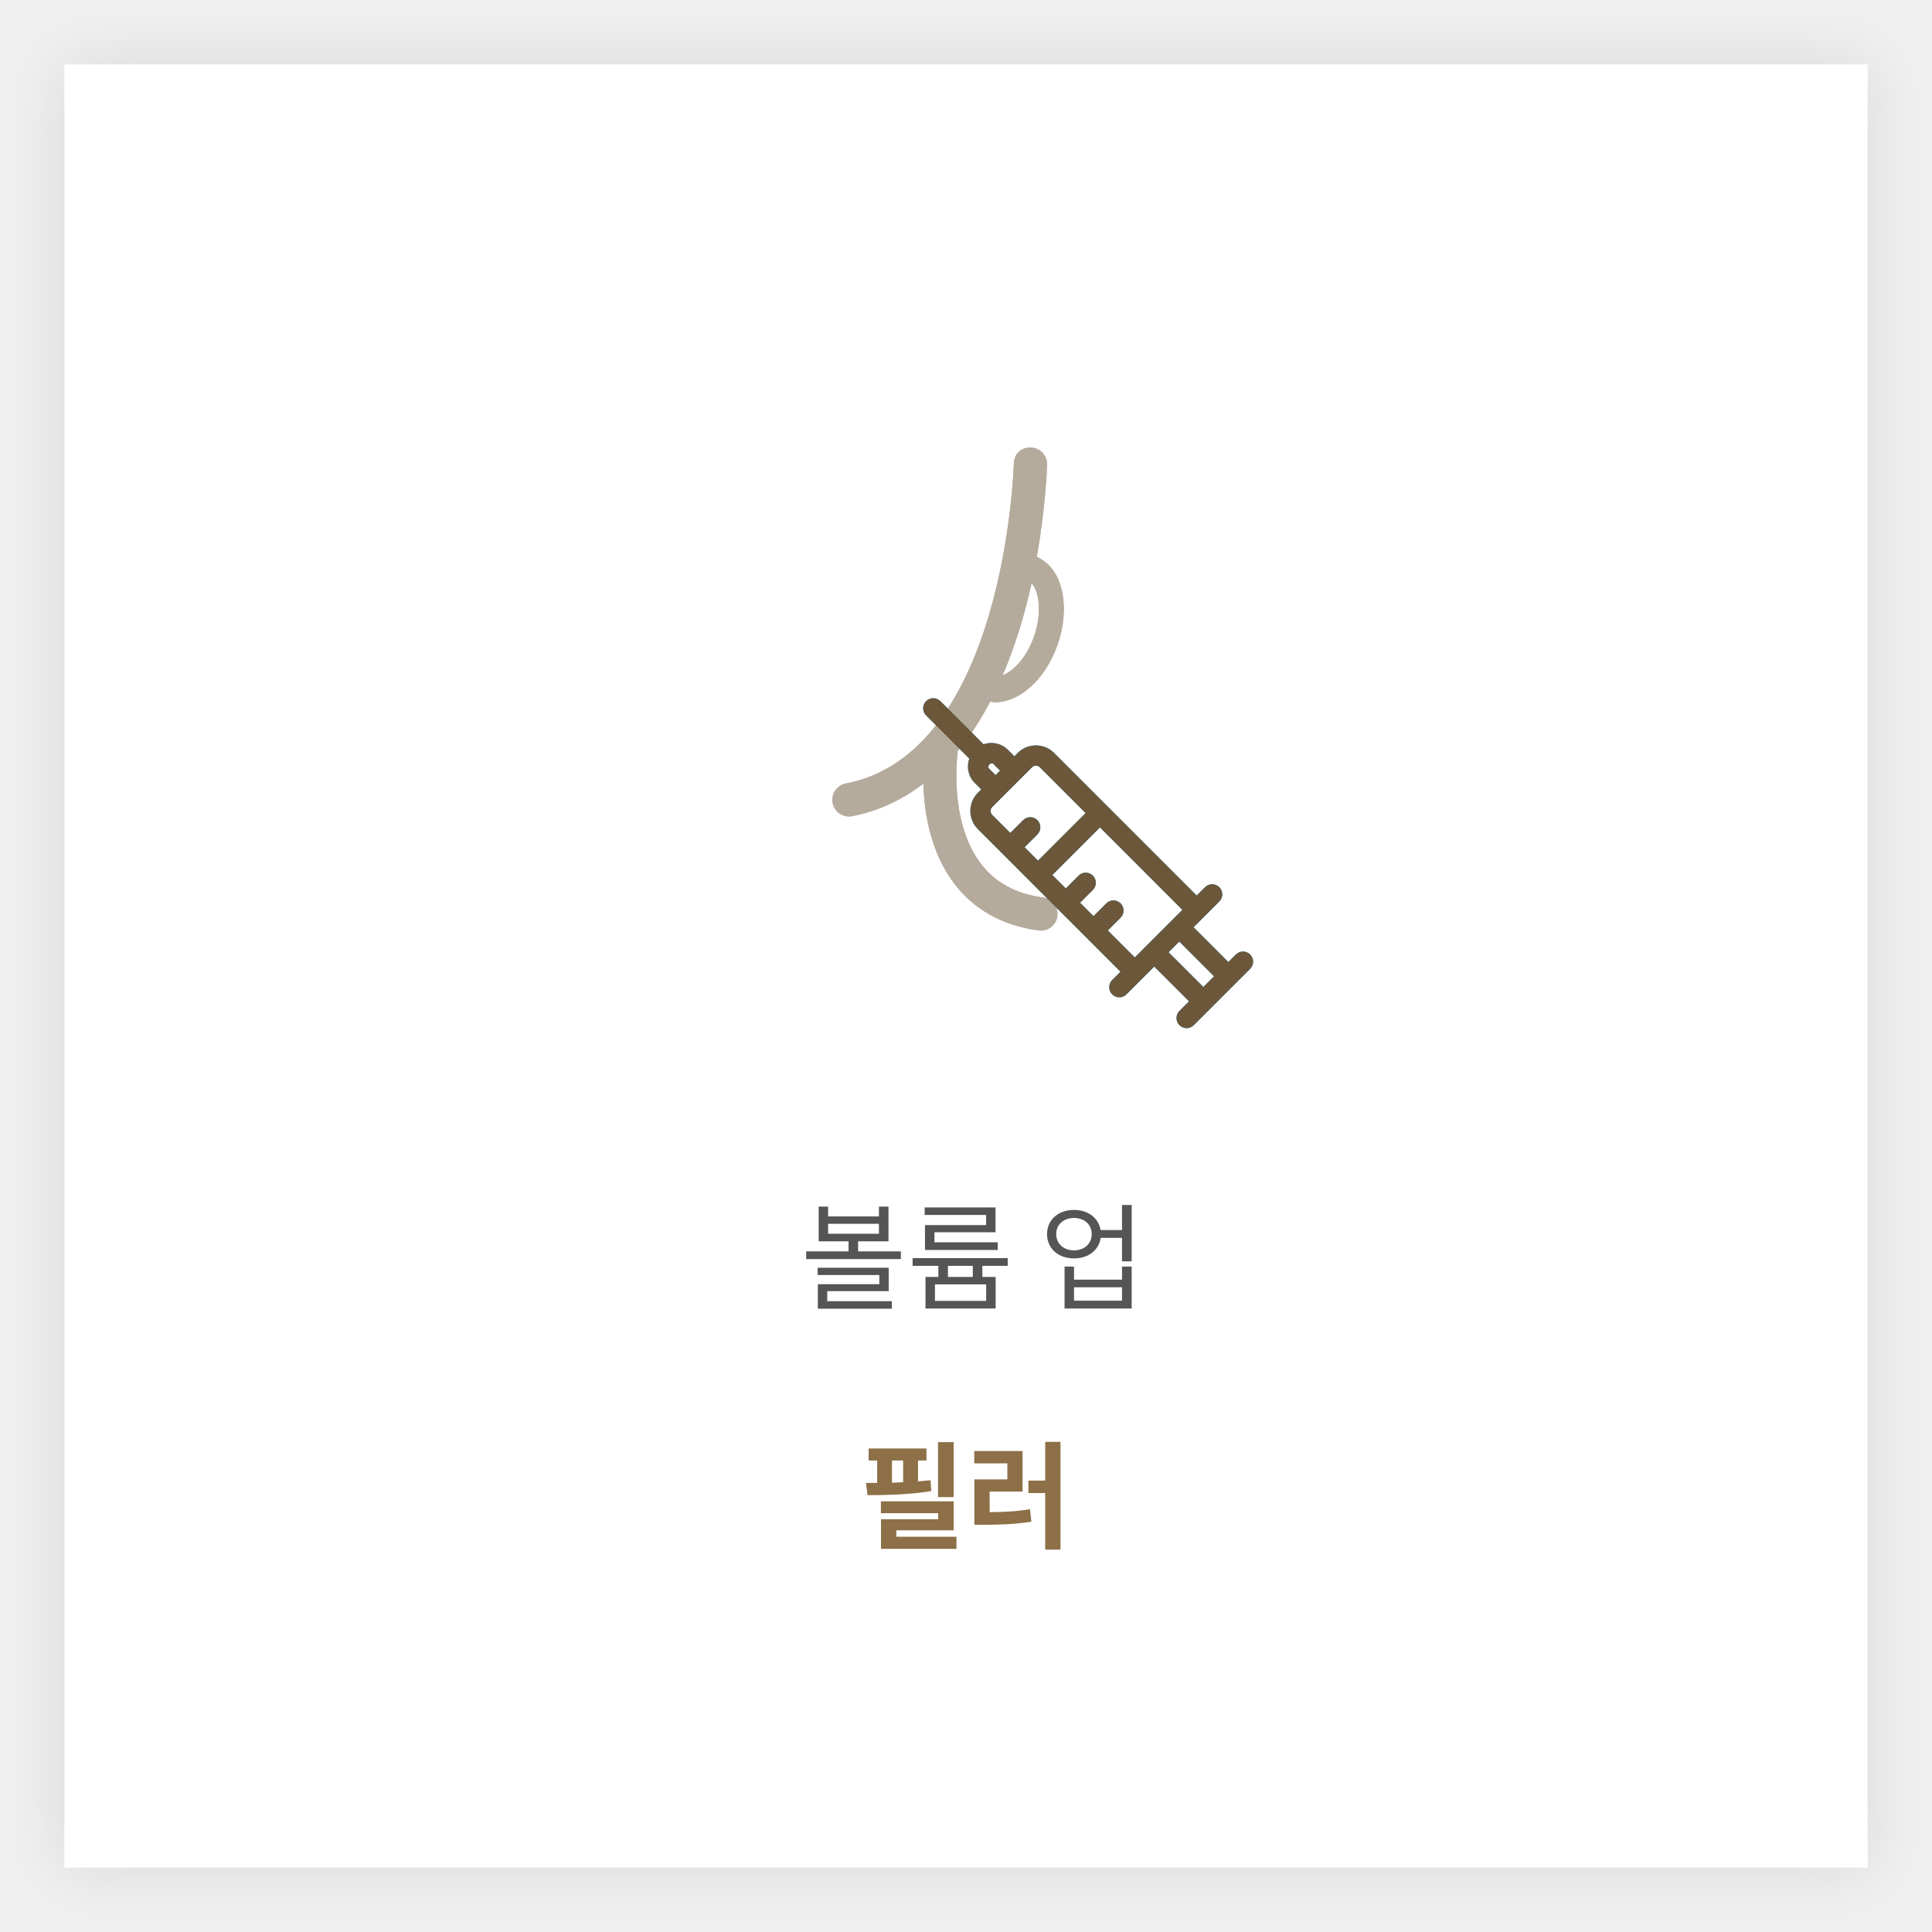
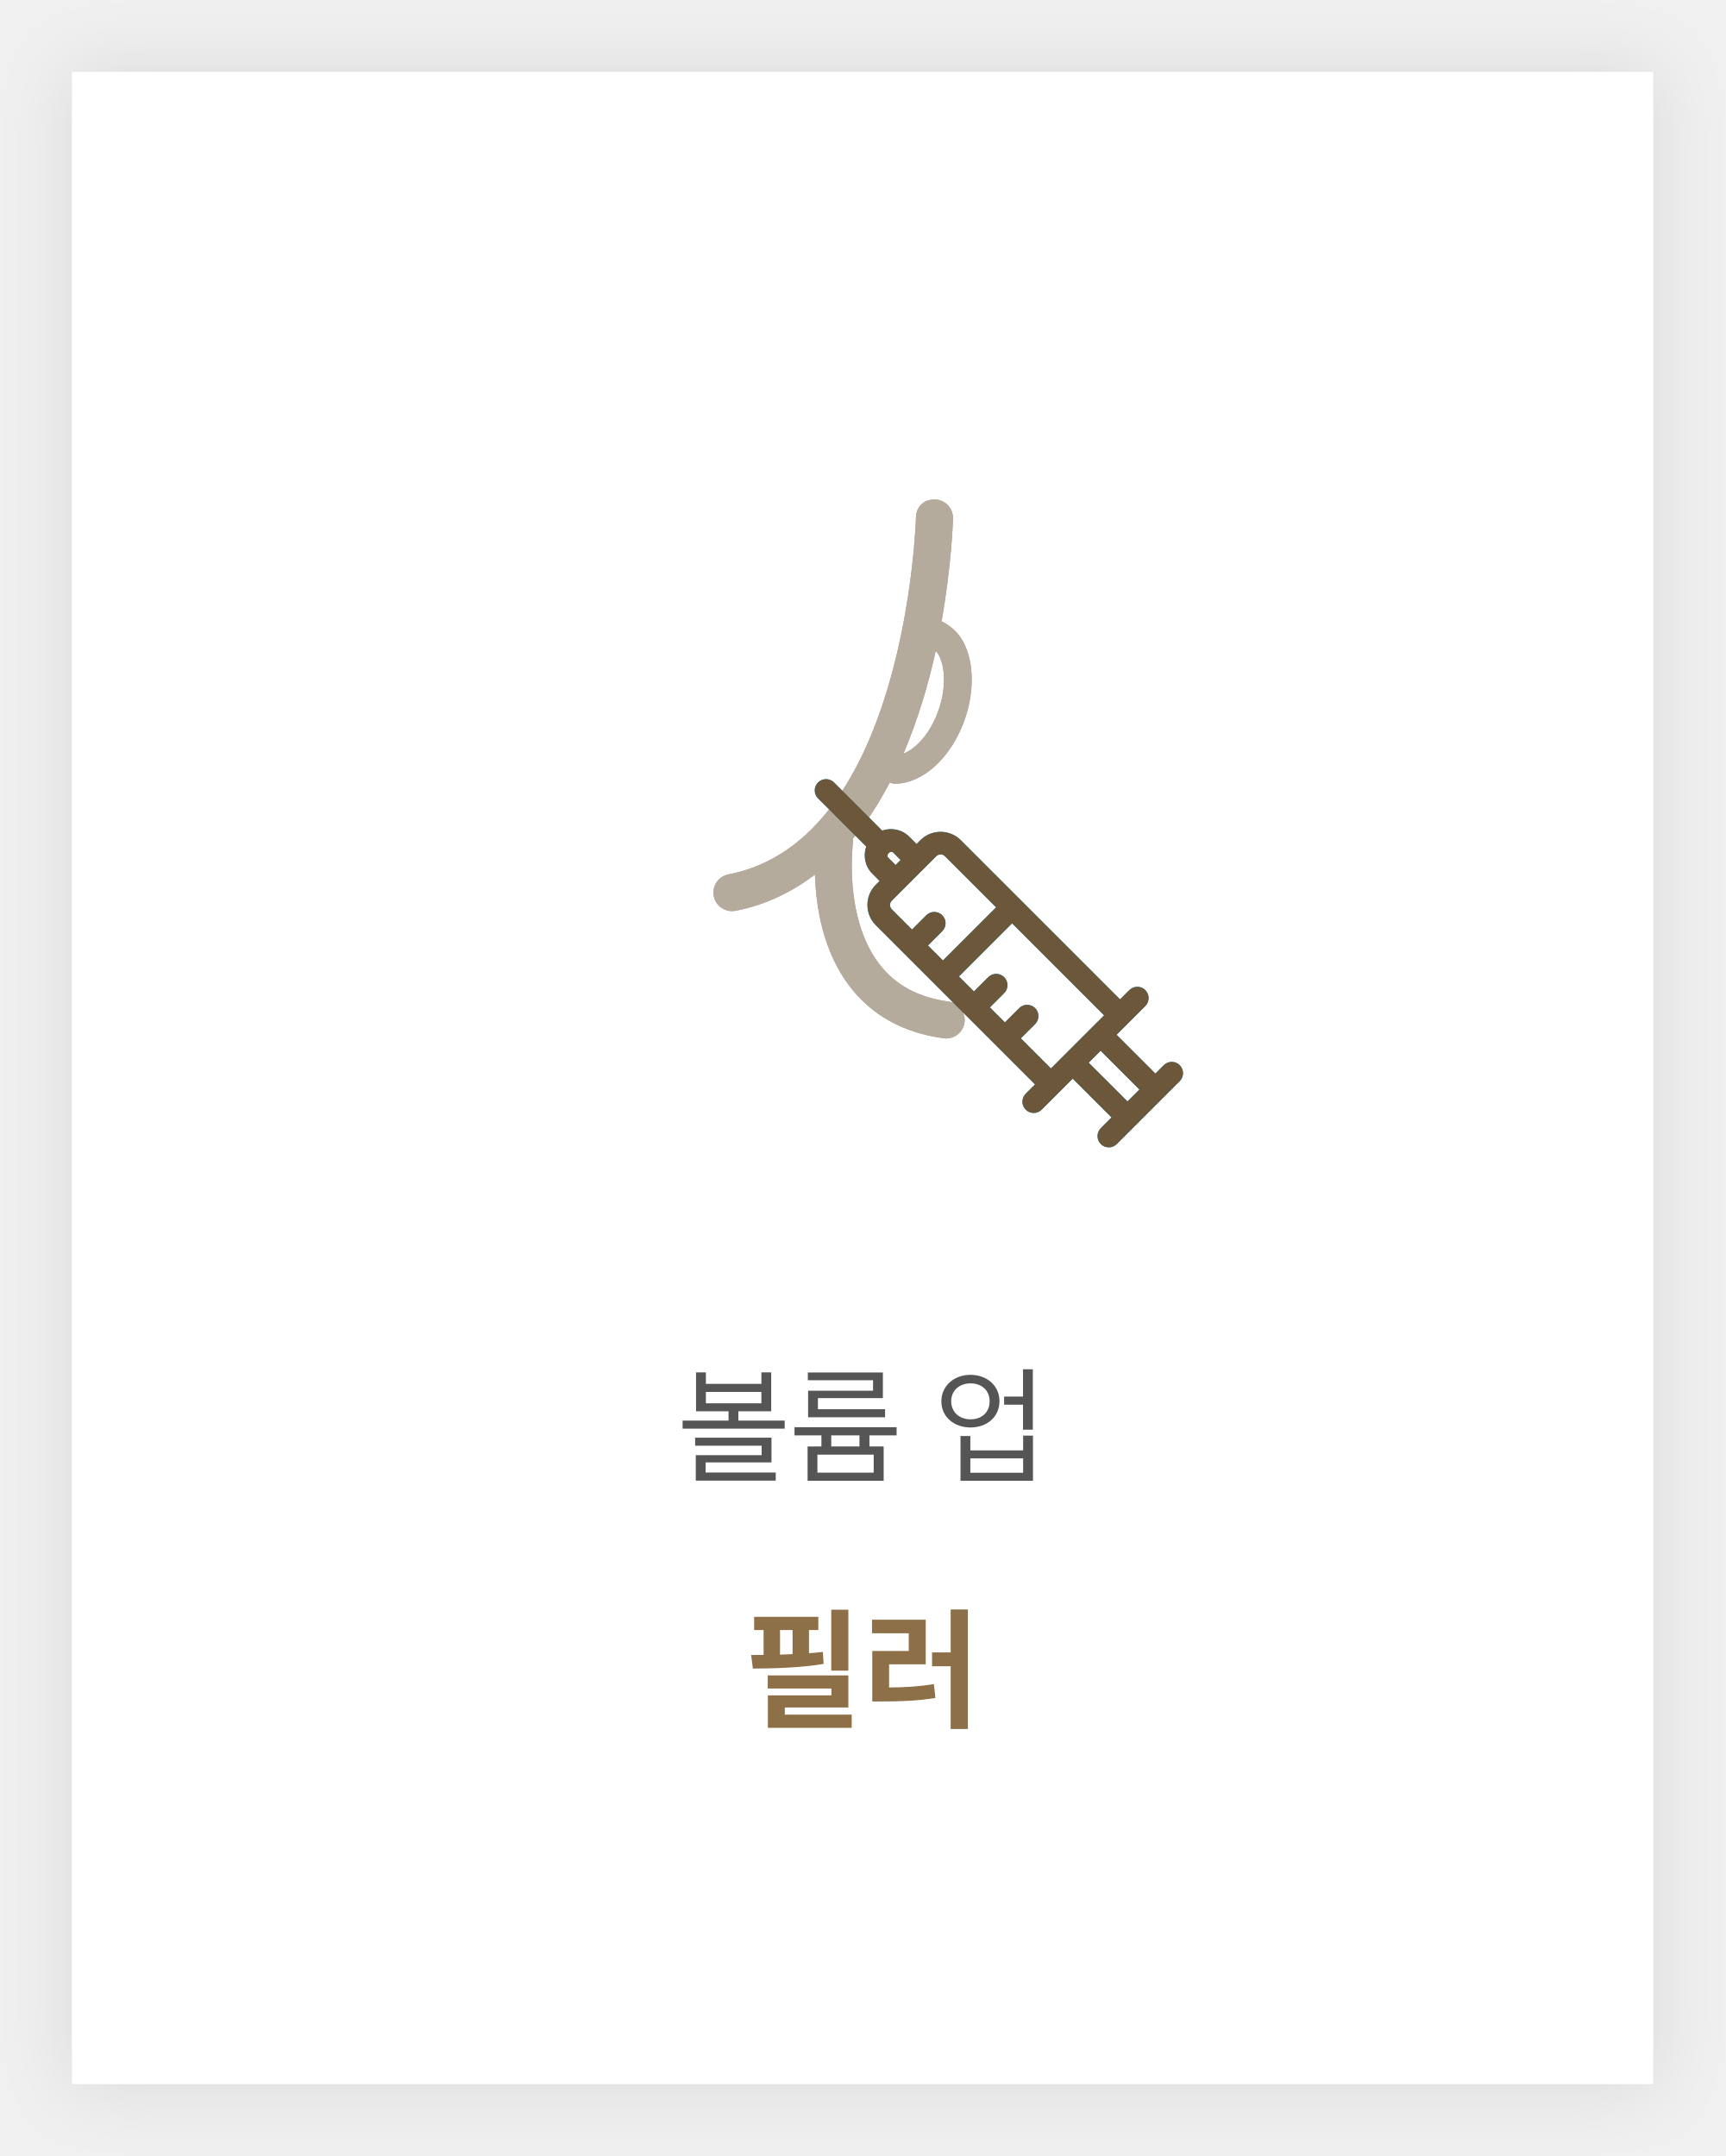
- <svg xmlns="http://www.w3.org/2000/svg" xmlns:xlink="http://www.w3.org/1999/xlink" width="300px" height="300px" viewBox="0 0 300 300" version="1.1">
+ <svg xmlns="http://www.w3.org/2000/svg" xmlns:xlink="http://www.w3.org/1999/xlink" width="240px" height="300px" viewBox="0 0 240 300" version="1.1">
  <defs>
-     <rect id="path-1" x="0" y="0" width="280" height="280" />
-     <filter x="-5.4%" y="-5.4%" width="110.7%" height="110.7%" filterUnits="objectBoundingBox" id="filter-2">
+     <rect id="path-1" x="0" y="0" width="220" height="280" />
+     <filter x="-6.8%" y="-5.4%" width="113.6%" height="110.7%" filterUnits="objectBoundingBox" id="filter-2">
      <feOffset dx="0" dy="0" in="SourceAlpha" result="shadowOffsetOuter1" />
      <feGaussianBlur stdDeviation="5" in="shadowOffsetOuter1" result="shadowBlurOuter1" />
      <feColorMatrix values="0 0 0 0 0   0 0 0 0 0   0 0 0 0 0  0 0 0 0.1 0" type="matrix" in="shadowBlurOuter1" />
    </filter>
    <path d="M40.234,13.854 L45.604,8.484 L47.262,10.144 L41.895,15.514 C41.885,15.524 41.883,15.538 41.871,15.548 L40.201,13.878 C40.21,13.866 40.225,13.864 40.234,13.854 Z M38.482,24.978 L36.496,22.991 C35.884,22.377 34.889,22.377 34.275,22.991 C33.664,23.603 33.661,24.598 34.275,25.212 L36.261,27.199 L34.176,29.284 L32.189,27.298 C31.576,26.684 30.582,26.684 29.968,27.298 C29.355,27.912 29.355,28.907 29.968,29.519 L31.955,31.505 L29.867,33.593 L22.477,26.201 L35.28,13.4 L42.67,20.79 L38.482,24.978 Z M19.328,42.936 L13.134,36.742 C12.803,36.411 12.803,35.875 13.134,35.546 L20.256,28.424 L27.646,35.814 L25.56,37.9 L23.574,35.913 C22.96,35.302 21.964,35.302 21.353,35.913 C20.739,36.527 20.739,37.52 21.353,38.134 L23.34,40.121 L20.524,42.936 C20.195,43.265 19.657,43.265 19.328,42.936 Z M13.342,43.427 C12.958,43.811 12.259,43.11 12.643,42.728 L13.661,41.711 L14.359,42.409 L13.342,43.427 Z M31.766,9.886 L33.057,11.179 L10.913,33.325 C9.359,34.879 9.359,37.409 10.913,38.963 L11.44,39.487 L10.422,40.505 C9.405,41.525 9.13,42.999 9.574,44.272 L2.875,50.971 C2.264,51.585 2.264,52.581 2.875,53.195 C3.489,53.806 4.485,53.806 5.096,53.192 L11.795,46.493 C13.071,46.938 14.545,46.665 15.565,45.648 L16.58,44.63 L17.107,45.157 C18.661,46.711 21.191,46.711 22.747,45.157 L44.891,23.011 L46.184,24.304 C46.798,24.917 47.791,24.917 48.405,24.304 C49.019,23.69 49.019,22.696 48.405,22.083 L44.082,17.759 C44.091,17.747 44.106,17.745 44.116,17.735 L49.485,12.365 L50.972,13.854 C51.586,14.468 52.581,14.468 53.193,13.854 C53.806,13.242 53.806,12.247 53.193,11.633 L44.437,2.875 C43.823,2.264 42.828,2.264 42.214,2.877 C41.602,3.489 41.602,4.484 42.214,5.096 L43.383,6.263 L38.014,11.633 C38.004,11.643 38.001,11.657 37.989,11.669 L33.987,7.665 C33.374,7.051 32.38,7.051 31.766,7.662 C31.153,8.276 31.153,9.272 31.766,9.886 Z" id="path-3" />
    <path d="M57.179,28.559 C57.354,28.781 57.535,28.997 57.679,29.301 C58.581,31.172 58.534,34.063 57.56,36.847 C56.427,40.083 54.432,42.171 52.68,42.872 C54.721,38.104 56.169,33.167 57.179,28.559 M49.273,72.074 C44.294,65.508 45.67,55.169 45.686,55.066 C45.701,54.937 45.665,54.823 45.66,54.695 C47.629,52.334 49.309,49.706 50.762,46.928 C51.01,46.959 51.252,47.051 51.499,47.051 C55.313,47.051 59.313,43.516 61.209,38.125 C62.529,34.357 62.513,30.425 61.163,27.621 C60.436,26.111 59.318,25.09 57.993,24.457 C59.354,16.757 59.565,10.819 59.581,10.139 C59.617,8.711 58.488,7.536 57.071,7.5 C55.406,7.485 54.463,8.593 54.427,10.01 C54.417,10.464 53.066,54.906 28.338,59.668 C26.941,59.936 26.029,61.292 26.297,62.688 C26.534,63.92 27.616,64.776 28.827,64.776 C28.987,64.776 29.152,64.76 29.317,64.734 C33.6,63.905 37.218,62.08 40.377,59.699 C40.511,64.059 41.429,70.244 45.15,75.166 C48.242,79.258 52.659,81.717 58.282,82.474 C58.4,82.49 58.519,82.5 58.632,82.5 C59.9,82.5 61.008,81.562 61.184,80.268 C61.374,78.861 60.385,77.557 58.973,77.367 C54.71,76.789 51.541,75.058 49.273,72.074 Z" id="path-5" />
  </defs>
  <g id="Page-1" stroke="none" stroke-width="1" fill="none" fill-rule="evenodd">
-     <g id="귀앞안면거상술" transform="translate(-960, -5495)">
-       <g id="Group-20" transform="translate(970, 5505)">
+     <g id="목주름-제거" transform="translate(-839, -5009)">
+       <g id="Group-5" transform="translate(849, 5019)">
        <g id="Rectangle-5-Copy">
          <use fill="black" fill-opacity="1" filter="url(#filter-2)" xlink:href="#path-1" />
          <use fill="#FFFFFF" fill-rule="evenodd" xlink:href="#path-1" />
        </g>
-         <text id="볼륨-업" font-family="AppleSDGothicNeo-Regular, Apple SD Gothic Neo" font-size="18" font-weight="normal" line-spacing="27" fill="#555555">
-           <tspan x="114.278" y="192">볼륨 업</tspan>
-         </text>
-         <text id="필러" font-family="NotoSansCJKkr-Bold, Noto Sans CJK KR" font-size="18" font-weight="bold" fill="#8D7047">
-           <tspan x="123.44" y="229">필러</tspan>
-         </text>
-         <g id="Group-4" transform="translate(93, 52)">
+         <path d="M97.292,186.378 L92.72,186.378 L92.72,187.674 L99.164,187.674 L99.164,188.79 L84.962,188.79 L84.962,187.674 L91.352,187.674 L91.352,186.378 L86.834,186.378 L86.834,180.96 L88.202,180.96 L88.202,182.562 L95.924,182.562 L95.924,180.96 L97.292,180.96 L97.292,186.378 Z M97.922,196.026 L86.798,196.026 L86.798,192.48 L95.96,192.48 L95.96,191.166 L86.708,191.166 L86.708,190.05 L97.328,190.05 L97.328,193.488 L88.166,193.488 L88.166,194.892 L97.922,194.892 L97.922,196.026 Z M95.924,185.262 L95.924,183.678 L88.202,183.678 L88.202,185.262 L95.924,185.262 Z M112.934,196.044 L102.35,196.044 L102.35,191.274 L104.276,191.274 L104.276,189.726 L100.532,189.726 L100.532,188.592 L114.734,188.592 L114.734,189.726 L110.954,189.726 L110.954,191.274 L112.934,191.274 L112.934,196.044 Z M113.132,187.206 L102.422,187.206 L102.422,183.516 L111.458,183.516 L111.458,182.058 L102.386,182.058 L102.386,180.978 L112.826,180.978 L112.826,184.542 L103.79,184.542 L103.79,186.09 L113.132,186.09 L113.132,187.206 Z M111.548,194.91 L111.548,192.408 L103.718,192.408 L103.718,194.91 L111.548,194.91 Z M105.644,189.726 L105.644,191.274 L109.568,191.274 L109.568,189.726 L105.644,189.726 Z M132.32,185.46 L129.692,185.46 L129.692,184.326 L132.32,184.326 L132.32,180.528 L133.688,180.528 L133.688,188.934 L132.32,188.934 L132.32,185.46 Z M133.706,196.044 L123.626,196.044 L123.626,189.816 L124.994,189.816 L124.994,191.814 L132.338,191.814 L132.338,189.762 L133.706,189.762 L133.706,196.044 Z M132.338,194.928 L132.338,192.93 L124.994,192.93 L124.994,194.928 L132.338,194.928 Z M125.012,181.302 C127.226,181.302 129.044,182.742 129.044,184.974 C129.044,187.224 127.226,188.628 125.012,188.628 C122.816,188.628 120.962,187.224 120.962,184.992 C120.962,182.778 122.798,181.302 125.012,181.302 Z M125.012,182.49 C123.464,182.49 122.33,183.498 122.33,184.974 C122.33,186.486 123.464,187.494 125.012,187.494 C126.614,187.494 127.676,186.486 127.676,184.992 C127.676,183.516 126.632,182.49 125.012,182.49 Z" id="볼륨-업" fill="#555555" />
+         <path d="M108.02,213.988 L108.02,222.466 L105.644,222.466 L105.644,213.988 L108.02,213.988 Z M98.516,216.814 L98.516,220.234 C99.092,220.216 99.686,220.198 100.262,220.162 L100.262,216.814 L98.516,216.814 Z M104.474,219.856 L104.582,221.53 C101.324,222.07 97.598,222.16 94.736,222.178 L94.502,220.288 L96.23,220.27 L96.23,216.814 L94.916,216.814 L94.916,214.978 L103.844,214.978 L103.844,216.814 L102.548,216.814 L102.548,220.036 C103.214,220 103.844,219.928 104.474,219.856 Z M99.182,228.586 L108.488,228.586 L108.488,230.422 L96.824,230.422 L96.824,225.904 L105.662,225.904 L105.662,224.95 L96.806,224.95 L96.806,223.132 L108.02,223.132 L108.02,227.596 L99.182,227.596 L99.182,228.586 Z M113.69,221.584 L113.69,224.806 C115.94,224.788 117.83,224.68 119.918,224.338 L120.134,226.264 C117.668,226.66 115.472,226.75 112.718,226.75 L111.35,226.75 L111.35,219.73 L116.426,219.73 L116.426,217.264 L111.314,217.264 L111.314,215.374 L118.784,215.374 L118.784,221.584 L113.69,221.584 Z M122.258,213.952 L124.652,213.952 L124.652,230.584 L122.258,230.584 L122.258,221.854 L119.666,221.854 L119.666,219.928 L122.258,219.928 L122.258,213.952 Z" id="필러" fill="#8D7047" />
+         <g id="Group-4" transform="translate(63, 52)">
          <g id="-round/ver1/syringe" transform="translate(65, 73) rotate(90) translate(-65, -73) translate(36, 44)">
            <mask id="mask-4" fill="white">
              <use xlink:href="#path-3" />
            </mask>
            <use id="Mask" fill="#00A0E8" fill-rule="evenodd" xlink:href="#path-3" />
            <g id="swatch/dark-brown1" mask="url(#mask-4)" fill="#6C573A" fill-rule="evenodd">
              <rect id="Rectangle" x="0" y="0" width="60" height="58" />
            </g>
          </g>
          <g id="-round/ver1/neck" opacity="0.5">
            <mask id="mask-6" fill="white">
              <use xlink:href="#path-5" />
            </mask>
            <use id="Fill-4" fill="#613627" fill-rule="evenodd" xlink:href="#path-5" />
            <g id="swatch/dark-brown1" mask="url(#mask-6)" fill="#6C573A" fill-rule="evenodd">
              <rect id="Rectangle" x="0" y="0" width="94" height="90" />
            </g>
          </g>
        </g>
      </g>
    </g>
  </g>
</svg>
